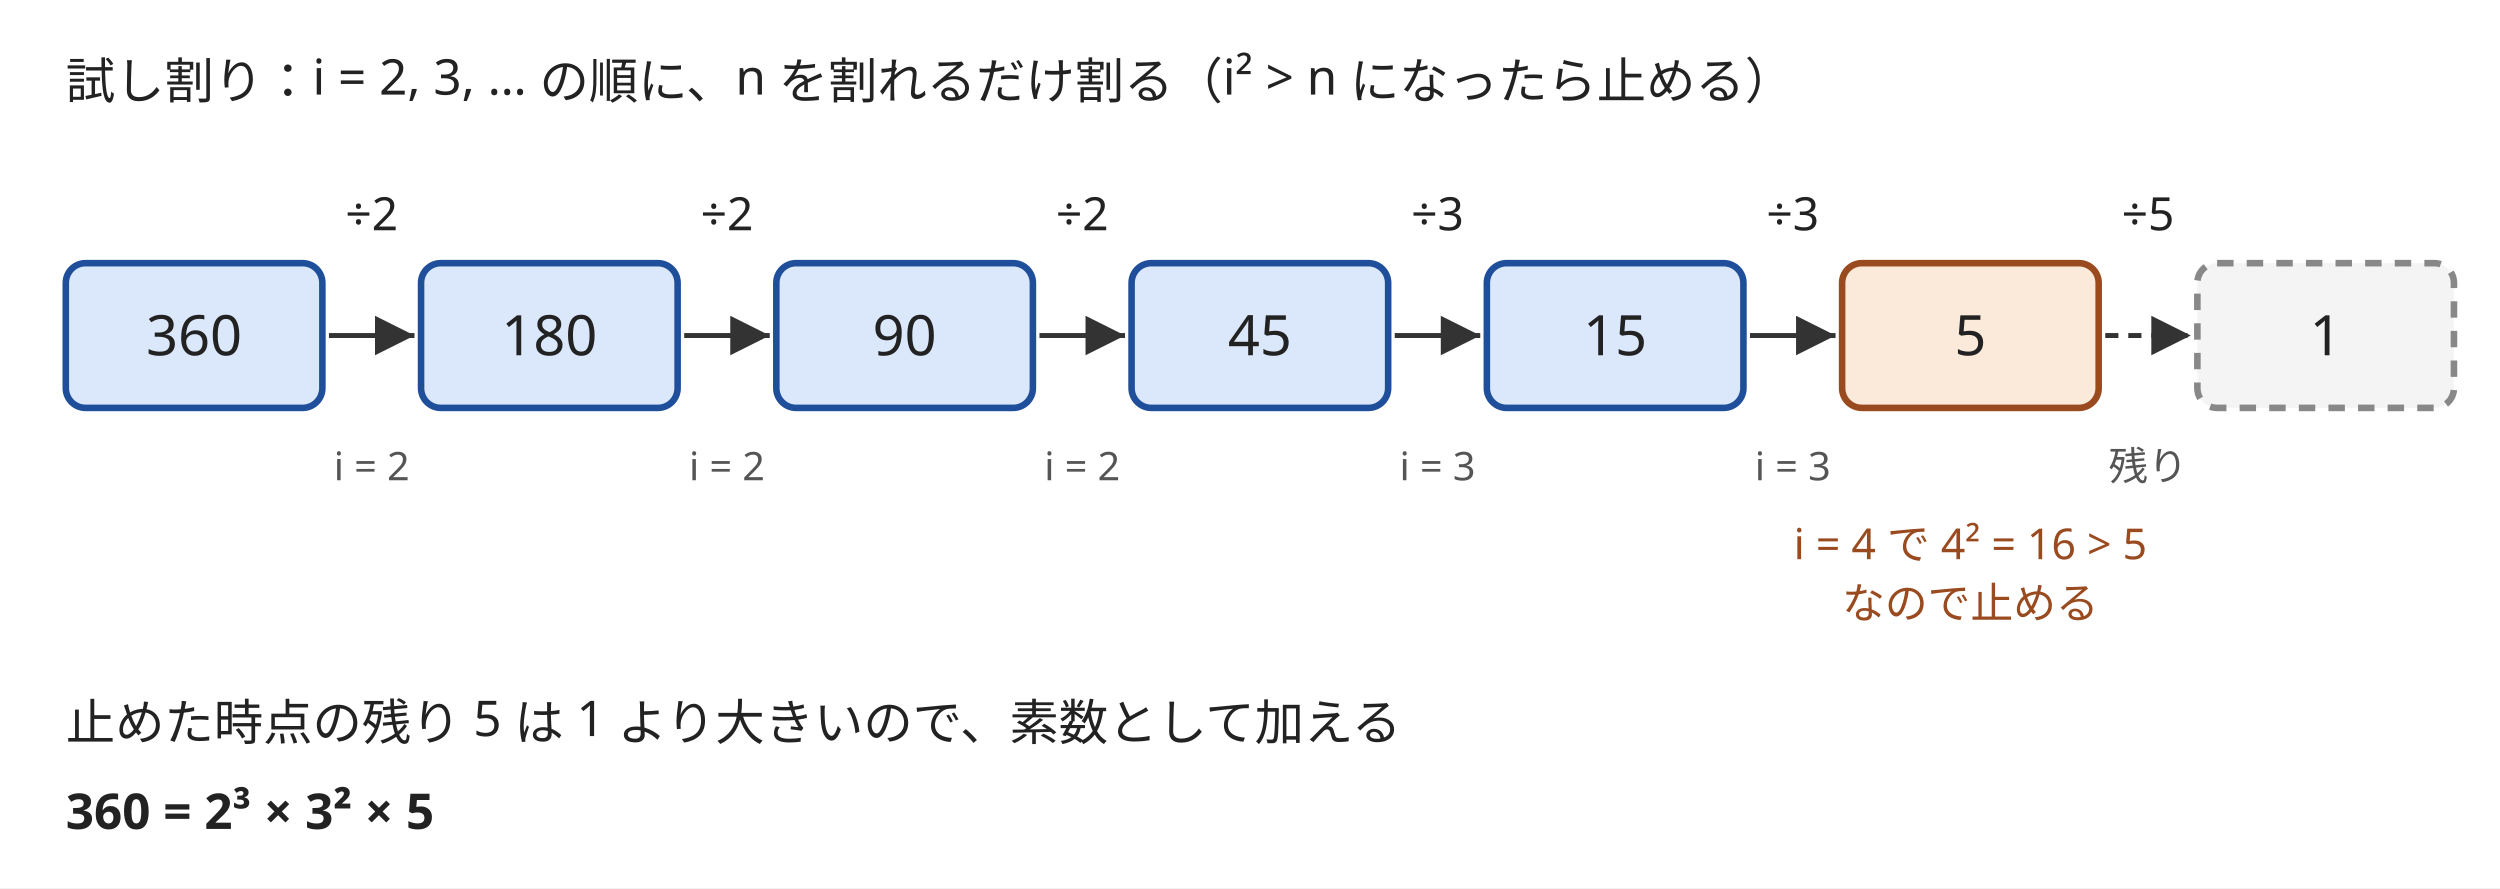
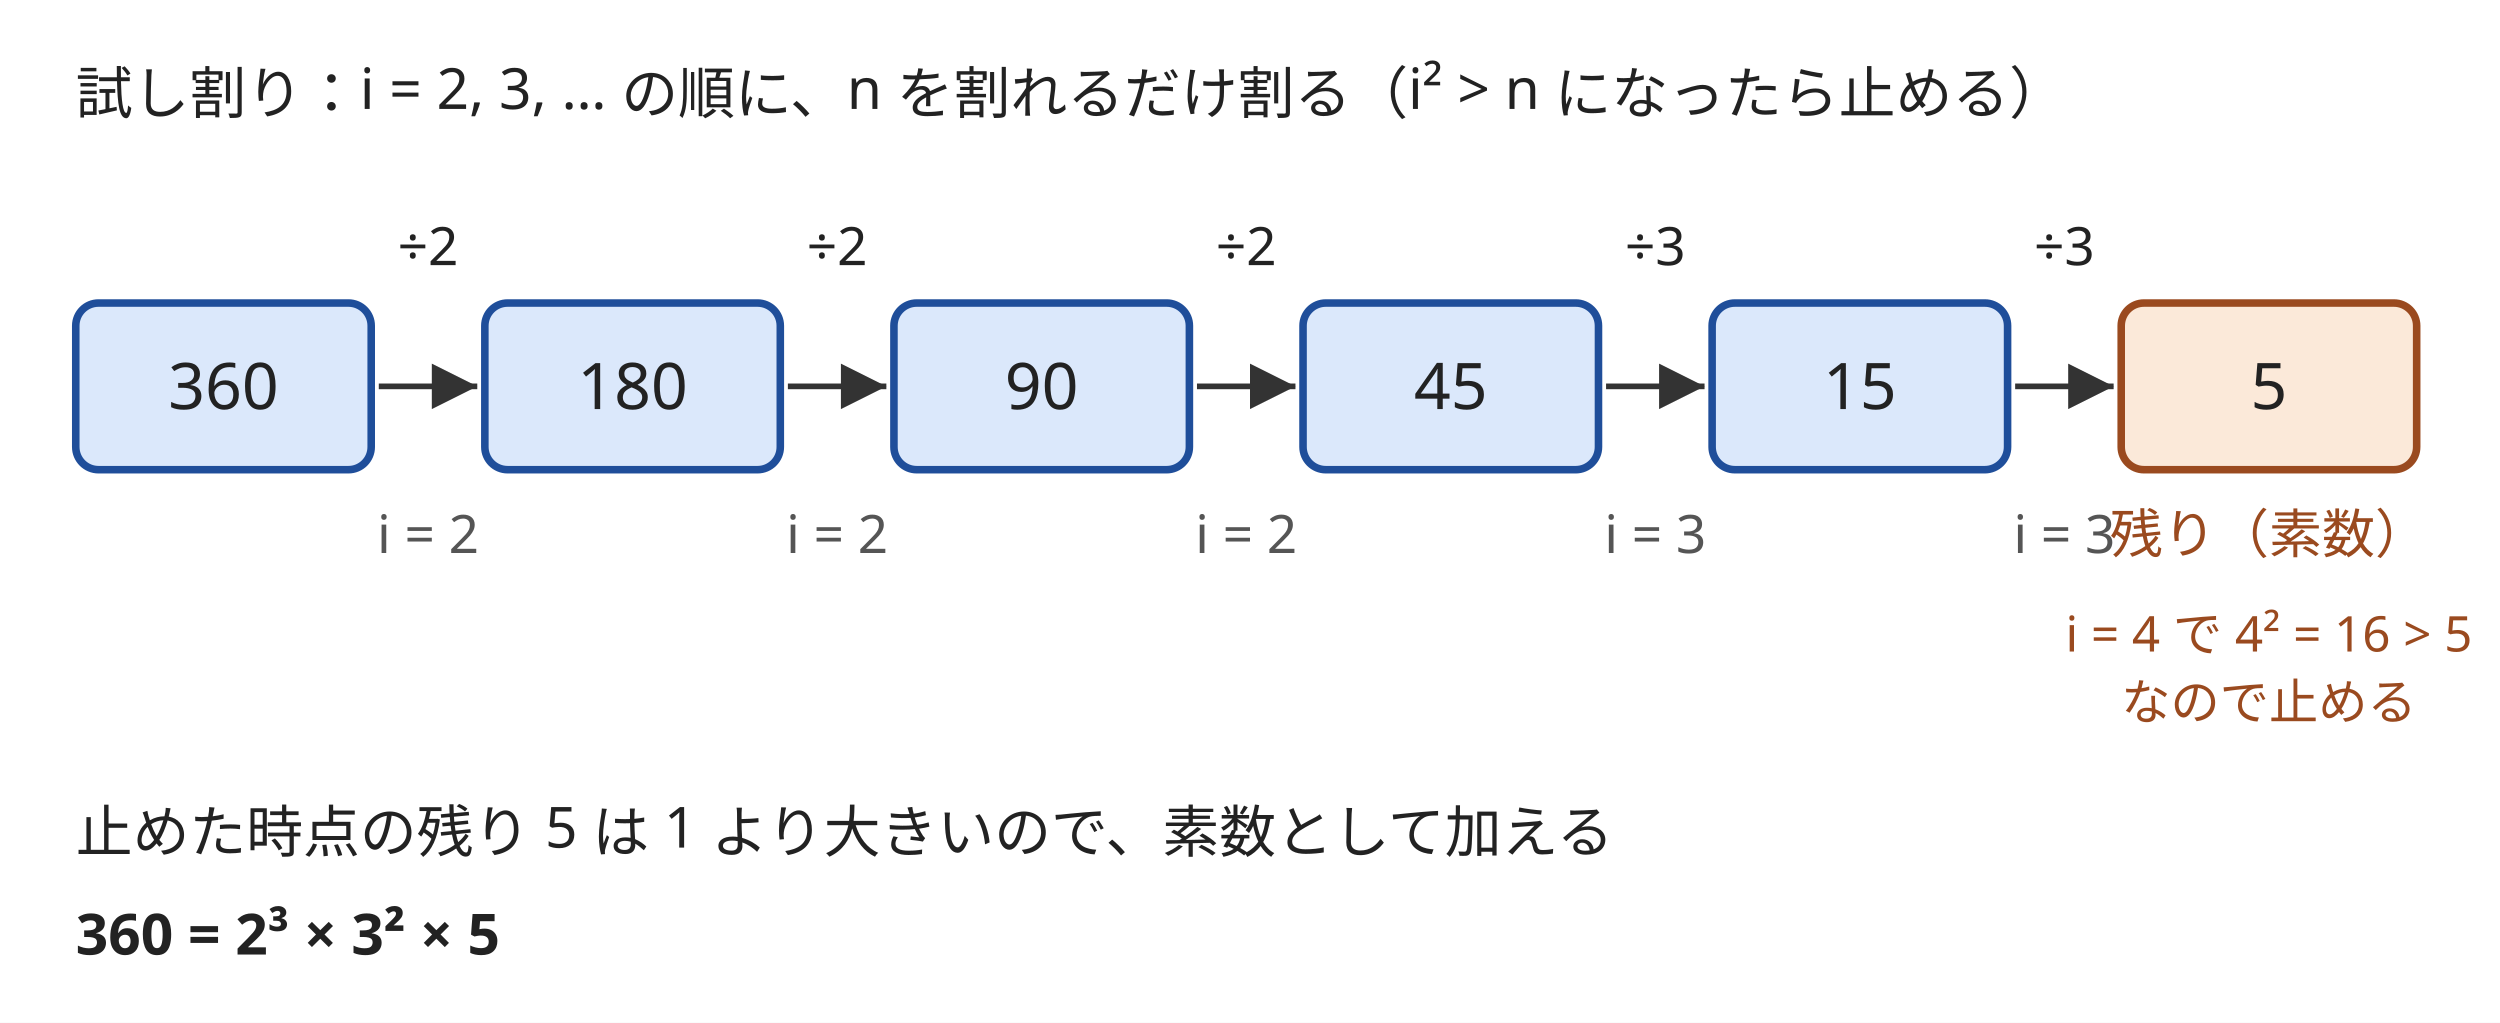
- <svg xmlns="http://www.w3.org/2000/svg" viewBox="0 0 760 270" font-family="sans-serif" font-size="15">
+ <svg xmlns="http://www.w3.org/2000/svg" viewBox="0 0 660 270" font-family="sans-serif" font-size="15">
  <defs>
    <marker id="ar" markerWidth="8" markerHeight="8" refX="8" refY="4" orient="auto">
      <path d="M0,0 L8,4 L0,8 z" fill="#333" />
    </marker>
  </defs>
  <rect width="100%" height="100%" fill="#ffffff" />
  <text x="20" y="30" fill="#222">試し割り：i = 2, 3, … の順に、n を割れるだけ割る（i² &gt; n になったら止める）</text>
  <rect x="20" y="80" width="78" height="44" rx="6" fill="#dbe8fb" stroke="#1f4e9a" stroke-width="2" />
  <text x="59.0" y="108" text-anchor="middle" fill="#222" font-size="17">360</text>
  <line x1="100" y1="102" x2="126" y2="102" stroke="#333" stroke-width="1.5" marker-end="url(#ar)" />
  <text x="113.0" y="70" text-anchor="middle" fill="#222" font-size="14">÷2</text>
-   <text x="113.0" y="146" text-anchor="middle" fill="#555" font-size="12">i = 2</text>
+   <text x="113.0" y="146" text-anchor="middle" fill="#555" font-size="14">i = 2</text>
  <rect x="128" y="80" width="78" height="44" rx="6" fill="#dbe8fb" stroke="#1f4e9a" stroke-width="2" />
  <text x="167.0" y="108" text-anchor="middle" fill="#222" font-size="17">180</text>
  <line x1="208" y1="102" x2="234" y2="102" stroke="#333" stroke-width="1.5" marker-end="url(#ar)" />
  <text x="221.0" y="70" text-anchor="middle" fill="#222" font-size="14">÷2</text>
-   <text x="221.0" y="146" text-anchor="middle" fill="#555" font-size="12">i = 2</text>
+   <text x="221.0" y="146" text-anchor="middle" fill="#555" font-size="14">i = 2</text>
  <rect x="236" y="80" width="78" height="44" rx="6" fill="#dbe8fb" stroke="#1f4e9a" stroke-width="2" />
  <text x="275.0" y="108" text-anchor="middle" fill="#222" font-size="17">90</text>
  <line x1="316" y1="102" x2="342" y2="102" stroke="#333" stroke-width="1.5" marker-end="url(#ar)" />
  <text x="329.0" y="70" text-anchor="middle" fill="#222" font-size="14">÷2</text>
-   <text x="329.0" y="146" text-anchor="middle" fill="#555" font-size="12">i = 2</text>
+   <text x="329.0" y="146" text-anchor="middle" fill="#555" font-size="14">i = 2</text>
  <rect x="344" y="80" width="78" height="44" rx="6" fill="#dbe8fb" stroke="#1f4e9a" stroke-width="2" />
  <text x="383.0" y="108" text-anchor="middle" fill="#222" font-size="17">45</text>
  <line x1="424" y1="102" x2="450" y2="102" stroke="#333" stroke-width="1.5" marker-end="url(#ar)" />
  <text x="437.0" y="70" text-anchor="middle" fill="#222" font-size="14">÷3</text>
-   <text x="437.0" y="146" text-anchor="middle" fill="#555" font-size="12">i = 3</text>
+   <text x="437.0" y="146" text-anchor="middle" fill="#555" font-size="14">i = 3</text>
  <rect x="452" y="80" width="78" height="44" rx="6" fill="#dbe8fb" stroke="#1f4e9a" stroke-width="2" />
  <text x="491.0" y="108" text-anchor="middle" fill="#222" font-size="17">15</text>
  <line x1="532" y1="102" x2="558" y2="102" stroke="#333" stroke-width="1.5" marker-end="url(#ar)" />
  <text x="545.0" y="70" text-anchor="middle" fill="#222" font-size="14">÷3</text>
-   <text x="545.0" y="146" text-anchor="middle" fill="#555" font-size="12">i = 3</text>
+   <text x="545.0" y="146" text-anchor="middle" fill="#555" font-size="14">i = 3</text>
  <rect x="560" y="80" width="78" height="44" rx="6" fill="#fbe9d9" stroke="#9a4a1f" stroke-width="2" />
  <text x="599.0" y="108" text-anchor="middle" fill="#222" font-size="17">5</text>
-   <line x1="640" y1="102" x2="666" y2="102" stroke="#333" stroke-width="1.5" stroke-dasharray="4 3" marker-end="url(#ar)" />
-   <text x="653.0" y="70" text-anchor="middle" fill="#222" font-size="14">÷5</text>
-   <text x="653.0" y="146" text-anchor="middle" fill="#555" font-size="12">残り</text>
-   <rect x="668" y="80" width="78" height="44" rx="6" fill="#f4f4f4" stroke="#888" stroke-width="2" stroke-dasharray="5 4" />
-   <text x="707.0" y="108" text-anchor="middle" fill="#222" font-size="17">1</text>
-   <text x="599.0" y="170" text-anchor="middle" fill="#9a4a1f" font-size="13">i = 4 で 4² = 16 &gt; 5</text>
-   <text x="599.0" y="188" text-anchor="middle" fill="#9a4a1f" font-size="13">なので止める</text>
+   <text x="599.0" y="146" text-anchor="middle" fill="#9a4a1f" font-size="14">残り（素数）</text>
+   <text x="599.0" y="172" text-anchor="middle" fill="#9a4a1f" font-size="13">i = 4 で 4² = 16 &gt; 5</text>
+   <text x="599.0" y="190" text-anchor="middle" fill="#9a4a1f" font-size="13">なので止める</text>
  <text x="20" y="225" fill="#222">止めた時点の残り 5 は 1 より大きいので、素数として加える</text>
  <text x="20" y="252" fill="#222" font-weight="bold">360 = 2³ × 3² × 5</text>
</svg>
